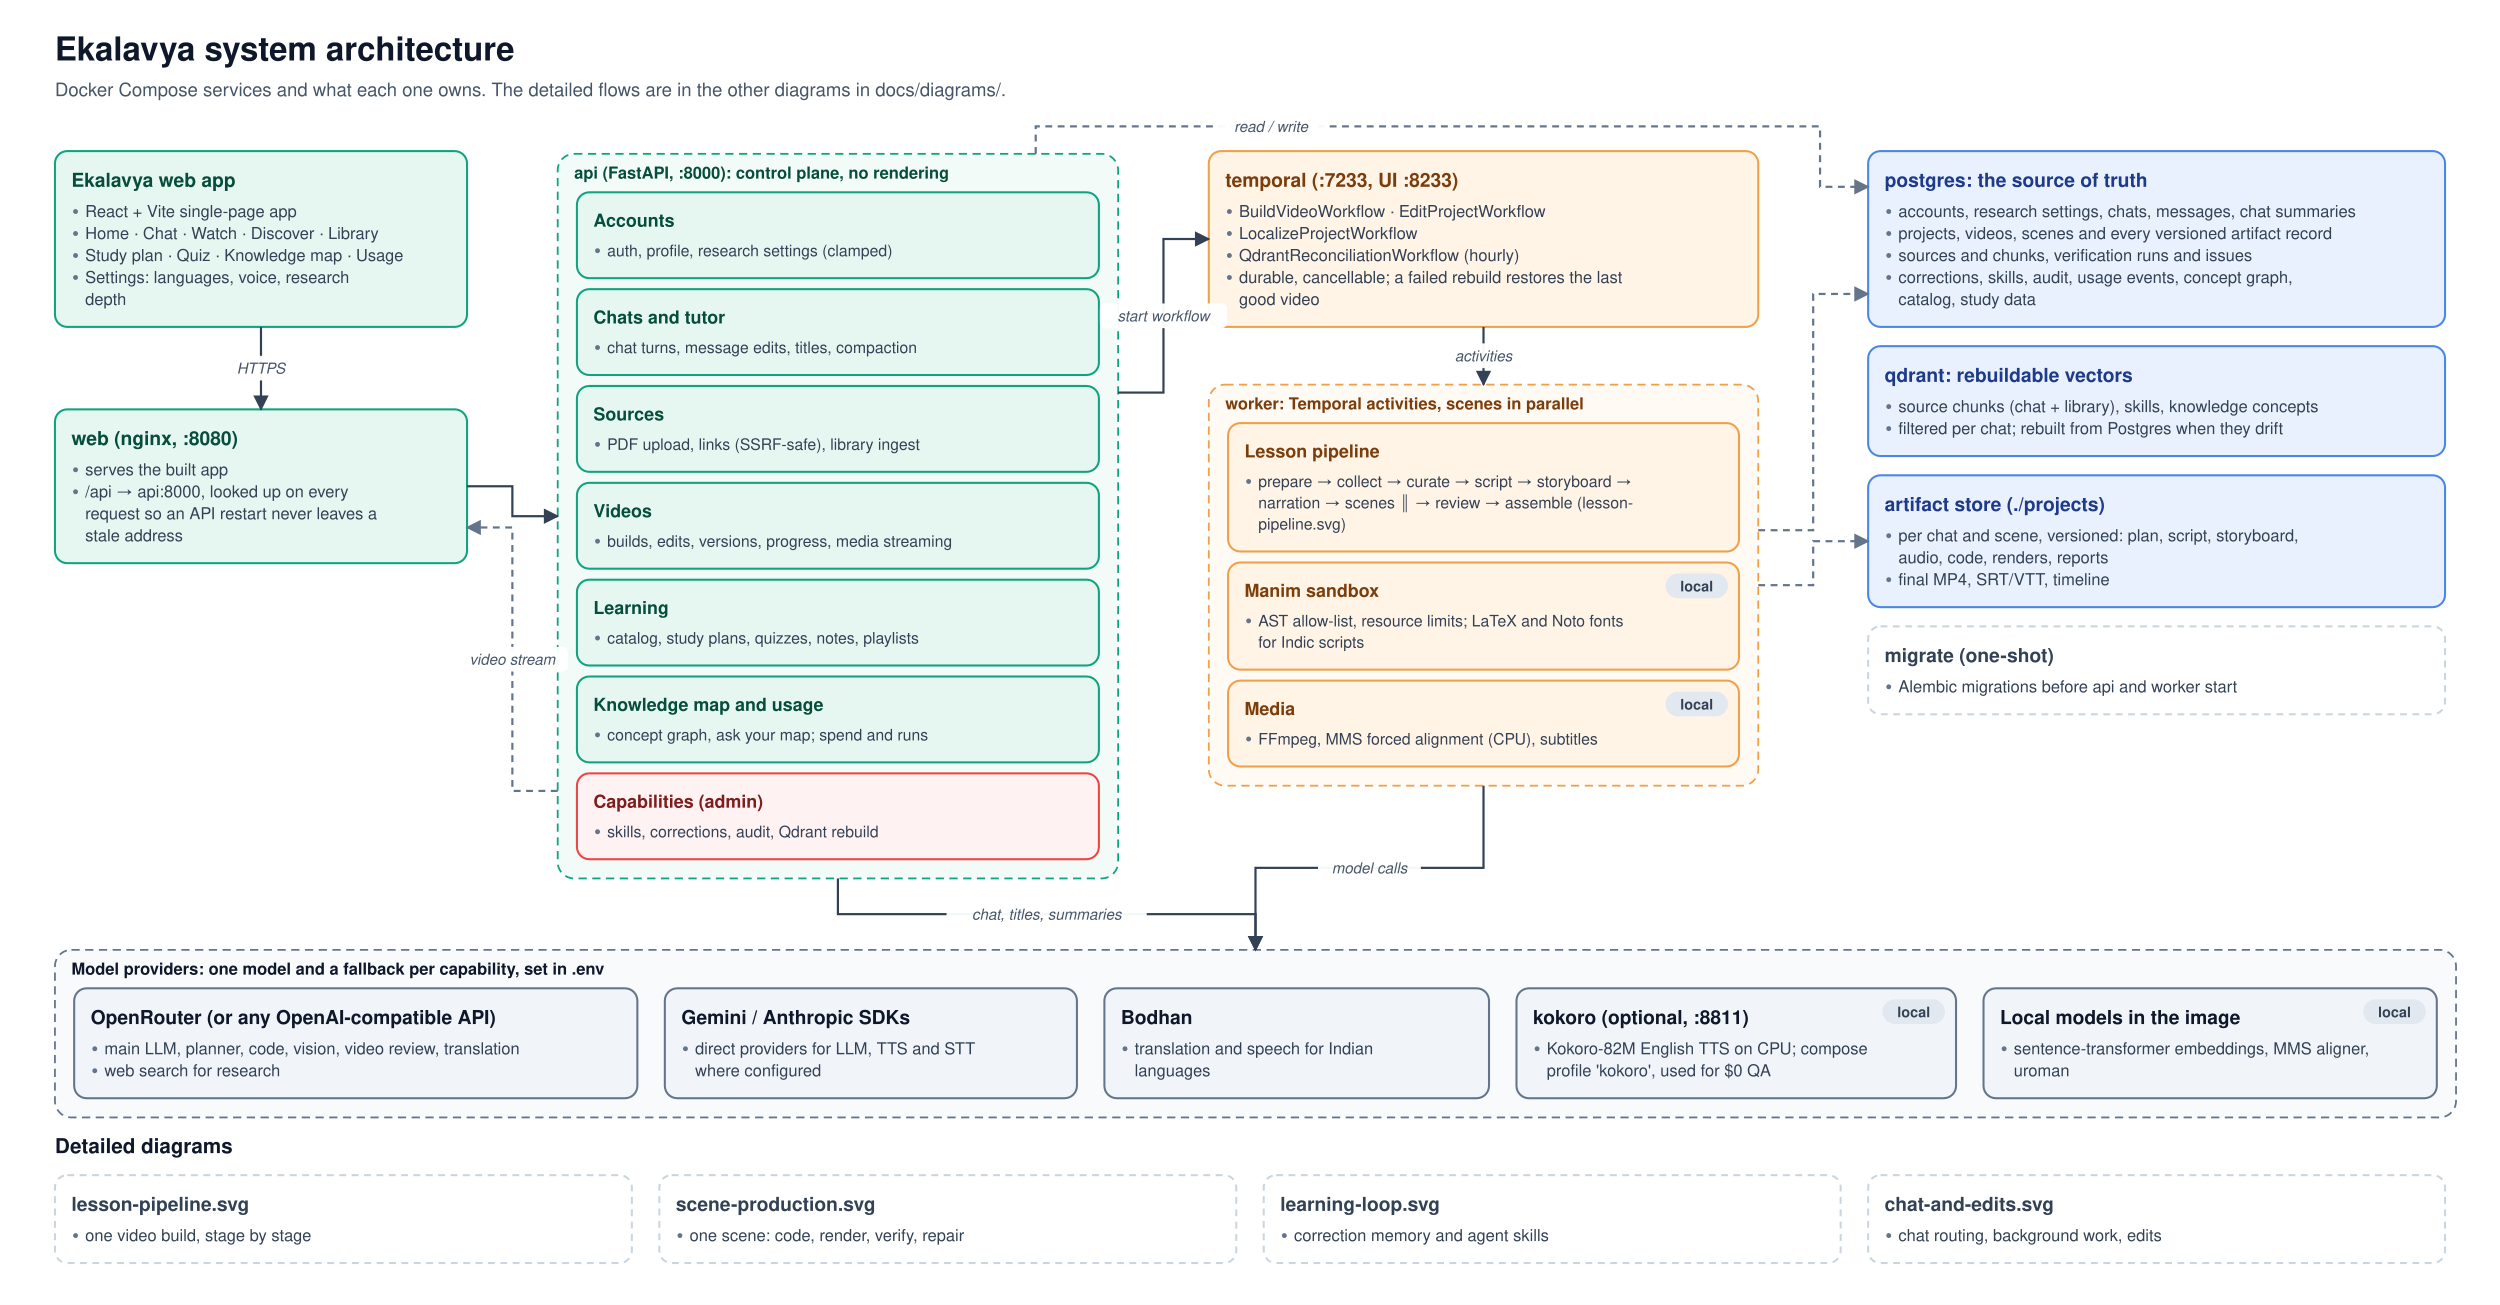
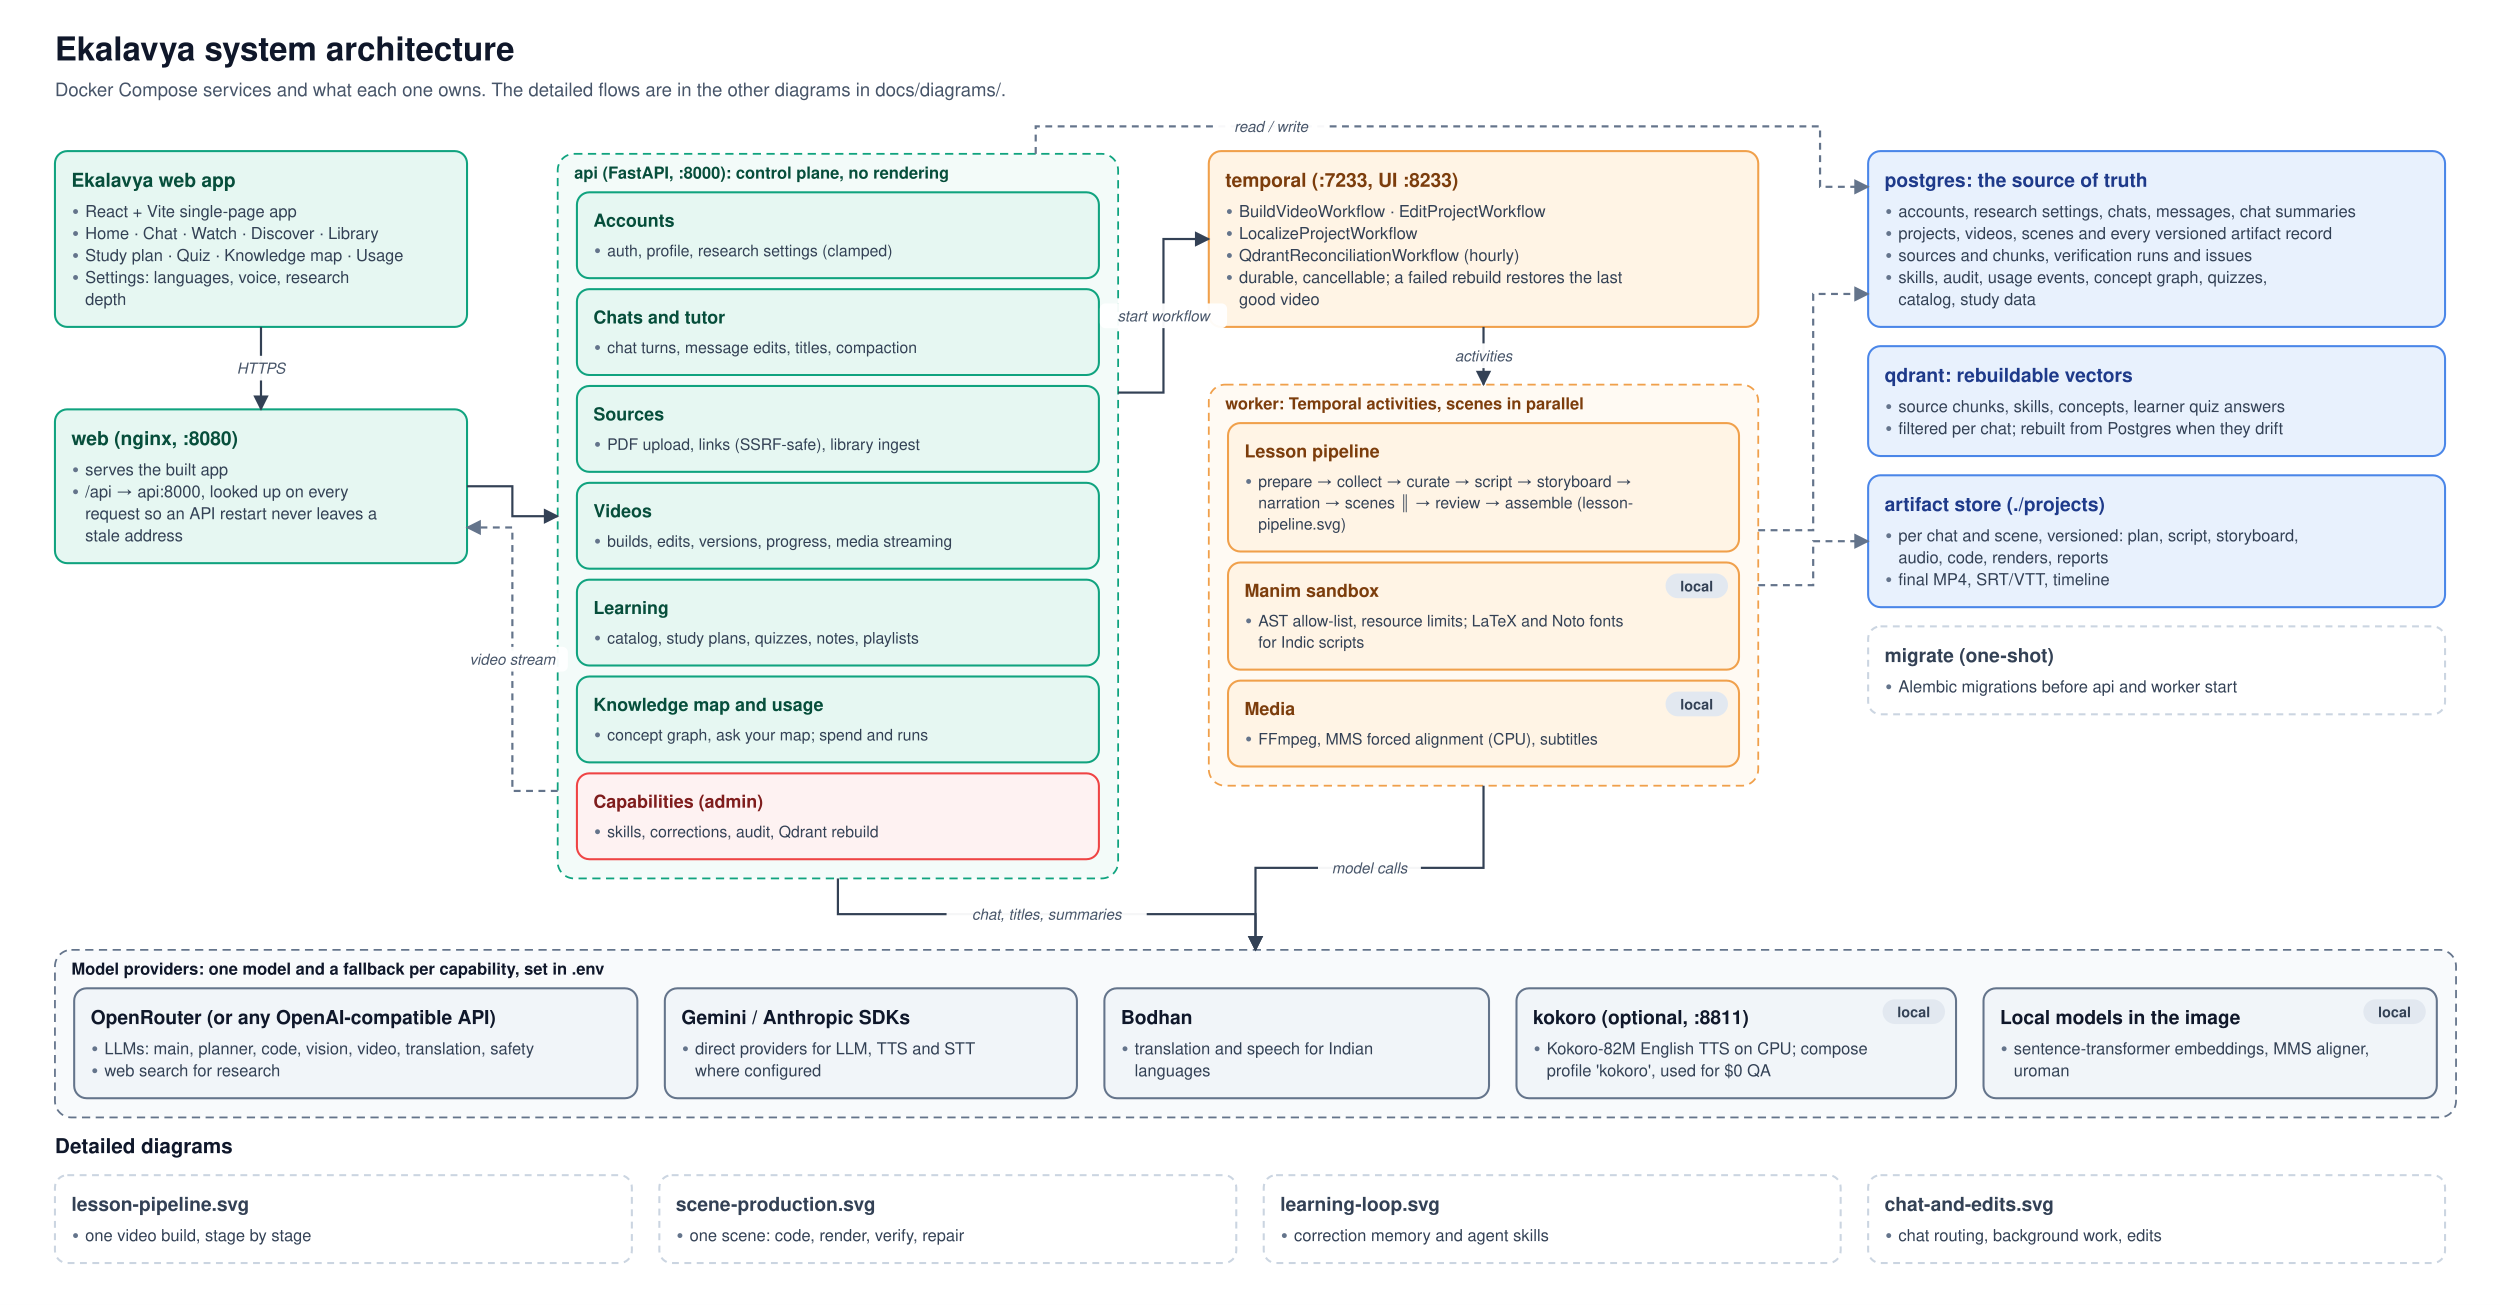
<svg xmlns="http://www.w3.org/2000/svg" viewBox="0 0 1820 950" width="1820" height="950" font-family="Segoe UI, Helvetica, Arial, sans-serif">
  <defs>
    <marker id="arrow" viewBox="0 0 10 10" refX="9" refY="5" markerWidth="7" markerHeight="7" orient="auto-start-reverse">
      <path d="M0,0 L10,5 L0,10 z" fill="#334155" />
    </marker>
    <marker id="arrow-muted" viewBox="0 0 10 10" refX="9" refY="5" markerWidth="7" markerHeight="7" orient="auto-start-reverse">
      <path d="M0,0 L10,5 L0,10 z" fill="#64748b" />
    </marker>
  </defs>
  <rect width="1820" height="950" fill="#ffffff" />
  <text x="40" y="44" font-size="24" font-weight="700" fill="#0f172a">Ekalavya system architecture</text>
  <text x="40" y="70" font-size="13.5" fill="#475569">Docker Compose services and what each one owns. The detailed flows are in the other diagrams in docs/diagrams/.</text>
  <rect x="406.0" y="112.0" width="408.0" height="527.5" rx="12" fill="#e6f7f2" fill-opacity="0.45" stroke="#10a37f" stroke-width="1.3" stroke-dasharray="6 4" />
  <text x="418.0" y="130.0" font-size="12" font-weight="600" fill="#064e3b">api (FastAPI, :8000): control plane, no rendering</text>
  <rect x="880.0" y="280.0" width="400.0" height="292.0" rx="12" fill="#fff4e5" fill-opacity="0.45" stroke="#f0a04b" stroke-width="1.3" stroke-dasharray="6 4" />
  <text x="892.0" y="298.0" font-size="12" font-weight="600" fill="#7c3d0c">worker: Temporal activities, scenes in parallel</text>
  <rect x="40.0" y="691.5" width="1748.0" height="122.0" rx="12" fill="#f1f5f9" fill-opacity="0.45" stroke="#64748b" stroke-width="1.3" stroke-dasharray="6 4" />
  <text x="52.0" y="709.5" font-size="12" font-weight="600" fill="#0f172a">Model providers: one model and a fallback per capability, set in .env</text>
  <rect x="40.0" y="110.0" width="300.0" height="128.0" rx="9" fill="#e6f7f2" stroke="#10a37f" stroke-width="1.5" />
  <text x="52.0" y="136.0" font-size="14" font-weight="600" fill="#064e3b">Ekalavya web app</text>
  <circle cx="55.0" cy="154.0" r="1.8" fill="#64748b" />
  <text x="62.0" y="158.0" font-size="12" fill="#334155">React + Vite single-page app</text>
  <circle cx="55.0" cy="170.0" r="1.8" fill="#64748b" />
  <text x="62.0" y="174.0" font-size="12" fill="#334155">Home · Chat · Watch · Discover · Library</text>
  <circle cx="55.0" cy="186.0" r="1.8" fill="#64748b" />
  <text x="62.0" y="190.0" font-size="12" fill="#334155">Study plan · Quiz · Knowledge map · Usage</text>
  <circle cx="55.0" cy="202.0" r="1.8" fill="#64748b" />
  <text x="62.0" y="206.0" font-size="12" fill="#334155">Settings: languages, voice, research</text>
  <text x="62.0" y="222.0" font-size="12" fill="#334155">depth</text>
  <rect x="40.0" y="298.0" width="300.0" height="112.0" rx="9" fill="#e6f7f2" stroke="#10a37f" stroke-width="1.5" />
  <text x="52.0" y="324.0" font-size="14" font-weight="600" fill="#064e3b">web (nginx, :8080)</text>
  <circle cx="55.0" cy="342.0" r="1.8" fill="#64748b" />
  <text x="62.0" y="346.0" font-size="12" fill="#334155">serves the built app</text>
  <circle cx="55.0" cy="358.0" r="1.8" fill="#64748b" />
  <text x="62.0" y="362.0" font-size="12" fill="#334155">/api → api:8000, looked up on every</text>
  <text x="62.0" y="378.0" font-size="12" fill="#334155">request so an API restart never leaves a</text>
  <text x="62.0" y="394.0" font-size="12" fill="#334155">stale address</text>
  <rect x="420.0" y="140.0" width="380.0" height="62.5" rx="9" fill="#e6f7f2" stroke="#10a37f" stroke-width="1.5" />
  <text x="432.0" y="165.0" font-size="13" font-weight="600" fill="#064e3b">Accounts</text>
  <circle cx="435.0" cy="182.5" r="1.8" fill="#64748b" />
  <text x="442.0" y="186.5" font-size="11.5" fill="#334155">auth, profile, research settings (clamped)</text>
  <rect x="420.0" y="210.5" width="380.0" height="62.5" rx="9" fill="#e6f7f2" stroke="#10a37f" stroke-width="1.5" />
  <text x="432.0" y="235.5" font-size="13" font-weight="600" fill="#064e3b">Chats and tutor</text>
  <circle cx="435.0" cy="253.0" r="1.8" fill="#64748b" />
  <text x="442.0" y="257.0" font-size="11.5" fill="#334155">chat turns, message edits, titles, compaction</text>
  <rect x="420.0" y="281.0" width="380.0" height="62.5" rx="9" fill="#e6f7f2" stroke="#10a37f" stroke-width="1.5" />
  <text x="432.0" y="306.0" font-size="13" font-weight="600" fill="#064e3b">Sources</text>
  <circle cx="435.0" cy="323.5" r="1.8" fill="#64748b" />
  <text x="442.0" y="327.5" font-size="11.5" fill="#334155">PDF upload, links (SSRF-safe), library ingest</text>
  <rect x="420.0" y="351.5" width="380.0" height="62.5" rx="9" fill="#e6f7f2" stroke="#10a37f" stroke-width="1.5" />
  <text x="432.0" y="376.5" font-size="13" font-weight="600" fill="#064e3b">Videos</text>
  <circle cx="435.0" cy="394.0" r="1.8" fill="#64748b" />
  <text x="442.0" y="398.0" font-size="11.5" fill="#334155">builds, edits, versions, progress, media streaming</text>
  <rect x="420.0" y="422.0" width="380.0" height="62.5" rx="9" fill="#e6f7f2" stroke="#10a37f" stroke-width="1.5" />
  <text x="432.0" y="447.0" font-size="13" font-weight="600" fill="#064e3b">Learning</text>
  <circle cx="435.0" cy="464.5" r="1.8" fill="#64748b" />
  <text x="442.0" y="468.5" font-size="11.5" fill="#334155">catalog, study plans, quizzes, notes, playlists</text>
  <rect x="420.0" y="492.5" width="380.0" height="62.5" rx="9" fill="#e6f7f2" stroke="#10a37f" stroke-width="1.5" />
  <text x="432.0" y="517.5" font-size="13" font-weight="600" fill="#064e3b">Knowledge map and usage</text>
  <circle cx="435.0" cy="535.0" r="1.8" fill="#64748b" />
  <text x="442.0" y="539.0" font-size="11.5" fill="#334155">concept graph, ask your map; spend and runs</text>
  <rect x="420.0" y="563.0" width="380.0" height="62.5" rx="9" fill="#fef2f2" stroke="#ef4444" stroke-width="1.5" />
  <text x="432.0" y="588.0" font-size="13" font-weight="600" fill="#7f1d1d">Capabilities (admin)</text>
  <circle cx="435.0" cy="605.5" r="1.8" fill="#64748b" />
  <text x="442.0" y="609.5" font-size="11.5" fill="#334155">skills, corrections, audit, Qdrant rebuild</text>
  <rect x="880.0" y="110.0" width="400.0" height="128.0" rx="9" fill="#fff4e5" stroke="#f0a04b" stroke-width="1.5" />
  <text x="892.0" y="136.0" font-size="14" font-weight="600" fill="#7c3d0c">temporal (:7233, UI :8233)</text>
  <circle cx="895.0" cy="154.0" r="1.8" fill="#64748b" />
  <text x="902.0" y="158.0" font-size="12" fill="#334155">BuildVideoWorkflow · EditProjectWorkflow</text>
  <circle cx="895.0" cy="170.0" r="1.8" fill="#64748b" />
  <text x="902.0" y="174.0" font-size="12" fill="#334155">LocalizeProjectWorkflow</text>
  <circle cx="895.0" cy="186.0" r="1.8" fill="#64748b" />
  <text x="902.0" y="190.0" font-size="12" fill="#334155">QdrantReconciliationWorkflow (hourly)</text>
  <circle cx="895.0" cy="202.0" r="1.8" fill="#64748b" />
  <text x="902.0" y="206.0" font-size="12" fill="#334155">durable, cancellable; a failed rebuild restores the last</text>
  <text x="902.0" y="222.0" font-size="12" fill="#334155">good video</text>
  <rect x="894.0" y="308.0" width="372.0" height="93.5" rx="9" fill="#fff4e5" stroke="#f0a04b" stroke-width="1.5" />
  <text x="906.0" y="333.0" font-size="13" font-weight="600" fill="#7c3d0c">Lesson pipeline</text>
  <circle cx="909.0" cy="350.5" r="1.8" fill="#64748b" />
  <text x="916.0" y="354.5" font-size="11.5" fill="#334155">prepare → collect → curate → script → storyboard →</text>
  <text x="916.0" y="370.0" font-size="11.5" fill="#334155">narration → scenes ∥ → review → assemble (lesson-</text>
  <text x="916.0" y="385.5" font-size="11.5" fill="#334155">pipeline.svg)</text>
  <rect x="894.0" y="409.5" width="372.0" height="78.0" rx="9" fill="#fff4e5" stroke="#f0a04b" stroke-width="1.5" />
  <rect x="1212.5" y="417.5" width="45.5" height="18" rx="9" fill="#e2e8f0" />
  <text x="1235.2" y="430.5" font-size="10.5" font-weight="600" fill="#334155" text-anchor="middle">local</text>
  <text x="906.0" y="434.5" font-size="13" font-weight="600" fill="#7c3d0c">Manim sandbox</text>
  <circle cx="909.0" cy="452.0" r="1.8" fill="#64748b" />
  <text x="916.0" y="456.0" font-size="11.5" fill="#334155">AST allow-list, resource limits; LaTeX and Noto fonts</text>
  <text x="916.0" y="471.5" font-size="11.5" fill="#334155">for Indic scripts</text>
  <rect x="894.0" y="495.5" width="372.0" height="62.5" rx="9" fill="#fff4e5" stroke="#f0a04b" stroke-width="1.5" />
  <rect x="1212.5" y="503.5" width="45.5" height="18" rx="9" fill="#e2e8f0" />
  <text x="1235.2" y="516.5" font-size="10.5" font-weight="600" fill="#334155" text-anchor="middle">local</text>
  <text x="906.0" y="520.5" font-size="13" font-weight="600" fill="#7c3d0c">Media</text>
  <circle cx="909.0" cy="538.0" r="1.8" fill="#64748b" />
  <text x="916.0" y="542.0" font-size="11.5" fill="#334155">FFmpeg, MMS forced alignment (CPU), subtitles</text>
  <rect x="1360.0" y="110.0" width="420.0" height="128.0" rx="9" fill="#e8f1fd" stroke="#4a86e8" stroke-width="1.5" />
  <text x="1372.0" y="136.0" font-size="14" font-weight="600" fill="#1e3a8a">postgres: the source of truth</text>
  <circle cx="1375.0" cy="154.0" r="1.8" fill="#64748b" />
  <text x="1382.0" y="158.0" font-size="12" fill="#334155">accounts, research settings, chats, messages, chat summaries</text>
  <circle cx="1375.0" cy="170.0" r="1.8" fill="#64748b" />
  <text x="1382.0" y="174.0" font-size="12" fill="#334155">projects, videos, scenes and every versioned artifact record</text>
  <circle cx="1375.0" cy="186.0" r="1.8" fill="#64748b" />
  <text x="1382.0" y="190.0" font-size="12" fill="#334155">sources and chunks, verification runs and issues</text>
  <circle cx="1375.0" cy="202.0" r="1.8" fill="#64748b" />
-   <text x="1382.0" y="206.0" font-size="12" fill="#334155">corrections, skills, audit, usage events, concept graph,</text>
+   <text x="1382.0" y="206.0" font-size="12" fill="#334155">skills, audit, usage events, concept graph, quizzes,</text>
  <text x="1382.0" y="222.0" font-size="12" fill="#334155">catalog, study data</text>
  <rect x="1360.0" y="252.0" width="420.0" height="80.0" rx="9" fill="#e8f1fd" stroke="#4a86e8" stroke-width="1.5" />
  <text x="1372.0" y="278.0" font-size="14" font-weight="600" fill="#1e3a8a">qdrant: rebuildable vectors</text>
  <circle cx="1375.0" cy="296.0" r="1.8" fill="#64748b" />
-   <text x="1382.0" y="300.0" font-size="12" fill="#334155">source chunks (chat + library), skills, knowledge concepts</text>
+   <text x="1382.0" y="300.0" font-size="12" fill="#334155">source chunks, skills, concepts, learner quiz answers</text>
  <circle cx="1375.0" cy="312.0" r="1.8" fill="#64748b" />
  <text x="1382.0" y="316.0" font-size="12" fill="#334155">filtered per chat; rebuilt from Postgres when they drift</text>
  <rect x="1360.0" y="346.0" width="420.0" height="96.0" rx="9" fill="#e8f1fd" stroke="#4a86e8" stroke-width="1.5" />
  <text x="1372.0" y="372.0" font-size="14" font-weight="600" fill="#1e3a8a">artifact store (./projects)</text>
  <circle cx="1375.0" cy="390.0" r="1.8" fill="#64748b" />
  <text x="1382.0" y="394.0" font-size="12" fill="#334155">per chat and scene, versioned: plan, script, storyboard,</text>
  <text x="1382.0" y="410.0" font-size="12" fill="#334155">audio, code, renders, reports</text>
  <circle cx="1375.0" cy="422.0" r="1.8" fill="#64748b" />
  <text x="1382.0" y="426.0" font-size="12" fill="#334155">final MP4, SRT/VTT, timeline</text>
  <rect x="1360.0" y="456.0" width="420.0" height="64.0" rx="9" fill="#ffffff" stroke="#cbd5e1" stroke-width="1.5" stroke-dasharray="5 4" />
  <text x="1372.0" y="482.0" font-size="14" font-weight="600" fill="#334155">migrate (one-shot)</text>
  <circle cx="1375.0" cy="500.0" r="1.8" fill="#64748b" />
  <text x="1382.0" y="504.0" font-size="12" fill="#334155">Alembic migrations before api and worker start</text>
  <rect x="54.0" y="719.5" width="410.0" height="80.0" rx="9" fill="#f1f5f9" stroke="#64748b" stroke-width="1.5" />
  <text x="66.0" y="745.5" font-size="14" font-weight="600" fill="#0f172a">OpenRouter (or any OpenAI-compatible API)</text>
  <circle cx="69.0" cy="763.5" r="1.8" fill="#64748b" />
-   <text x="76.0" y="767.5" font-size="12" fill="#334155">main LLM, planner, code, vision, video review, translation</text>
+   <text x="76.0" y="767.5" font-size="12" fill="#334155">LLMs: main, planner, code, vision, video, translation, safety</text>
  <circle cx="69.0" cy="779.5" r="1.8" fill="#64748b" />
  <text x="76.0" y="783.5" font-size="12" fill="#334155">web search for research</text>
  <rect x="484.0" y="719.5" width="300.0" height="80.0" rx="9" fill="#f1f5f9" stroke="#64748b" stroke-width="1.5" />
  <text x="496.0" y="745.5" font-size="14" font-weight="600" fill="#0f172a">Gemini / Anthropic SDKs</text>
  <circle cx="499.0" cy="763.5" r="1.8" fill="#64748b" />
  <text x="506.0" y="767.5" font-size="12" fill="#334155">direct providers for LLM, TTS and STT</text>
  <text x="506.0" y="783.5" font-size="12" fill="#334155">where configured</text>
  <rect x="804.0" y="719.5" width="280.0" height="80.0" rx="9" fill="#f1f5f9" stroke="#64748b" stroke-width="1.5" />
  <text x="816.0" y="745.5" font-size="14" font-weight="600" fill="#0f172a">Bodhan</text>
  <circle cx="819.0" cy="763.5" r="1.8" fill="#64748b" />
  <text x="826.0" y="767.5" font-size="12" fill="#334155">translation and speech for Indian</text>
  <text x="826.0" y="783.5" font-size="12" fill="#334155">languages</text>
  <rect x="1104.0" y="719.5" width="320.0" height="80.0" rx="9" fill="#f1f5f9" stroke="#64748b" stroke-width="1.5" />
  <rect x="1370.5" y="727.5" width="45.5" height="18" rx="9" fill="#e2e8f0" />
  <text x="1393.2" y="740.5" font-size="10.5" font-weight="600" fill="#334155" text-anchor="middle">local</text>
  <text x="1116.0" y="745.5" font-size="14" font-weight="600" fill="#0f172a">kokoro (optional, :8811)</text>
  <circle cx="1119.0" cy="763.5" r="1.8" fill="#64748b" />
  <text x="1126.0" y="767.5" font-size="12" fill="#334155">Kokoro-82M English TTS on CPU; compose</text>
  <text x="1126.0" y="783.5" font-size="12" fill="#334155">profile 'kokoro', used for $0 QA</text>
  <rect x="1444.0" y="719.5" width="330.0" height="80.0" rx="9" fill="#f1f5f9" stroke="#64748b" stroke-width="1.5" />
  <rect x="1720.5" y="727.5" width="45.5" height="18" rx="9" fill="#e2e8f0" />
  <text x="1743.2" y="740.5" font-size="10.5" font-weight="600" fill="#334155" text-anchor="middle">local</text>
  <text x="1456.0" y="745.5" font-size="14" font-weight="600" fill="#0f172a">Local models in the image</text>
  <circle cx="1459.0" cy="763.5" r="1.8" fill="#64748b" />
  <text x="1466.0" y="767.5" font-size="12" fill="#334155">sentence-transformer embeddings, MMS aligner,</text>
  <text x="1466.0" y="783.5" font-size="12" fill="#334155">uroman</text>
  <rect x="40.0" y="855.5" width="420.0" height="64.0" rx="9" fill="#ffffff" stroke="#cbd5e1" stroke-width="1.5" stroke-dasharray="5 4" />
  <text x="52.0" y="881.5" font-size="14" font-weight="600" fill="#334155">lesson-pipeline.svg</text>
  <circle cx="55.0" cy="899.5" r="1.8" fill="#64748b" />
  <text x="62.0" y="903.5" font-size="12" fill="#334155">one video build, stage by stage</text>
  <rect x="480.0" y="855.5" width="420.0" height="64.0" rx="9" fill="#ffffff" stroke="#cbd5e1" stroke-width="1.5" stroke-dasharray="5 4" />
  <text x="492.0" y="881.5" font-size="14" font-weight="600" fill="#334155">scene-production.svg</text>
  <circle cx="495.0" cy="899.5" r="1.8" fill="#64748b" />
  <text x="502.0" y="903.5" font-size="12" fill="#334155">one scene: code, render, verify, repair</text>
  <rect x="920.0" y="855.5" width="420.0" height="64.0" rx="9" fill="#ffffff" stroke="#cbd5e1" stroke-width="1.5" stroke-dasharray="5 4" />
  <text x="932.0" y="881.5" font-size="14" font-weight="600" fill="#334155">learning-loop.svg</text>
  <circle cx="935.0" cy="899.5" r="1.8" fill="#64748b" />
  <text x="942.0" y="903.5" font-size="12" fill="#334155">correction memory and agent skills</text>
  <rect x="1360.0" y="855.5" width="420.0" height="64.0" rx="9" fill="#ffffff" stroke="#cbd5e1" stroke-width="1.5" stroke-dasharray="5 4" />
  <text x="1372.0" y="881.5" font-size="14" font-weight="600" fill="#334155">chat-and-edits.svg</text>
  <circle cx="1375.0" cy="899.5" r="1.8" fill="#64748b" />
  <text x="1382.0" y="903.5" font-size="12" fill="#334155">chat routing, background work, edits</text>
  <path d="M190.0,238.0 L190.0,298.0" fill="none" stroke="#334155" stroke-width="1.6" marker-end="url(#arrow)" />
  <rect x="170.2" y="259.0" width="39.5" height="18.0" rx="4" fill="#ffffff" fill-opacity="0.95" />
  <text x="190.0" y="272.0" font-size="11" fill="#475569" text-anchor="middle" font-style="italic">HTTPS</text>
  <path d="M340.0,354.0 L373.0,354.0 L373.0,375.8 L406.0,375.8" fill="none" stroke="#334155" stroke-width="1.6" marker-end="url(#arrow)" />
  <path d="M814.0,285.8 L847.0,285.8 L847.0,174.0 L880.0,174.0" fill="none" stroke="#334155" stroke-width="1.6" marker-end="url(#arrow)" />
  <rect x="800.7" y="220.9" width="92.6" height="18.0" rx="4" fill="#ffffff" fill-opacity="0.95" />
  <text x="847.0" y="233.9" font-size="11" fill="#475569" text-anchor="middle" font-style="italic">start workflow</text>
  <path d="M1080.0,238.0 L1080.0,280.0" fill="none" stroke="#334155" stroke-width="1.6" marker-end="url(#arrow)" />
  <rect x="1045.5" y="250.0" width="69.0" height="18.0" rx="4" fill="#ffffff" fill-opacity="0.95" />
  <text x="1080.0" y="263.0" font-size="11" fill="#475569" text-anchor="middle" font-style="italic">activities</text>
  <path d="M754.0,112.0 L754.0,92.0 L1325.0,92.0 L1325.0,136.0 L1360.0,136.0" fill="none" stroke="#64748b" stroke-width="1.6" stroke-dasharray="5 4" marker-end="url(#arrow-muted)" />
  <rect x="884.9" y="83.0" width="80.8" height="18.0" rx="4" fill="#ffffff" fill-opacity="0.95" />
  <text x="925.3" y="96.0" font-size="11" fill="#475569" text-anchor="middle" font-style="italic">read / write</text>
  <path d="M1280.0,386.0 L1320.0,386.0 L1320.0,214.0 L1360.0,214.0" fill="none" stroke="#64748b" stroke-width="1.6" stroke-dasharray="5 4" marker-end="url(#arrow-muted)" />
  <path d="M1280.0,426.0 L1320.0,426.0 L1320.0,394.0 L1360.0,394.0" fill="none" stroke="#64748b" stroke-width="1.6" stroke-dasharray="5 4" marker-end="url(#arrow-muted)" />
  <path d="M1080.0,572.0 L1080.0,631.8 L914.0,631.8 L914.0,691.5" fill="none" stroke="#334155" stroke-width="1.6" marker-end="url(#arrow)" />
  <rect x="959.5" y="622.8" width="74.9" height="18.0" rx="4" fill="#ffffff" fill-opacity="0.95" />
  <text x="997.0" y="635.8" font-size="11" fill="#475569" text-anchor="middle" font-style="italic">model calls</text>
  <path d="M610.0,639.5 L610.0,665.5 L914.0,665.5 L914.0,691.5" fill="none" stroke="#334155" stroke-width="1.6" marker-end="url(#arrow)" />
  <rect x="689.1" y="656.5" width="145.7" height="18.0" rx="4" fill="#ffffff" fill-opacity="0.95" />
  <text x="762.0" y="669.5" font-size="11" fill="#475569" text-anchor="middle" font-style="italic">chat, titles, summaries</text>
  <path d="M406.0,575.8 L373.0,575.8 L373.0,384.0 L340.0,384.0" fill="none" stroke="#64748b" stroke-width="1.6" stroke-dasharray="5 4" marker-end="url(#arrow-muted)" />
  <rect x="332.6" y="470.9" width="80.8" height="18.0" rx="4" fill="#ffffff" fill-opacity="0.95" />
  <text x="373.0" y="483.9" font-size="11" fill="#475569" text-anchor="middle" font-style="italic">video stream</text>
  <text x="40.0" y="839.5" font-size="15" font-weight="700" fill="#0f172a" text-anchor="start">Detailed diagrams</text>
</svg>
